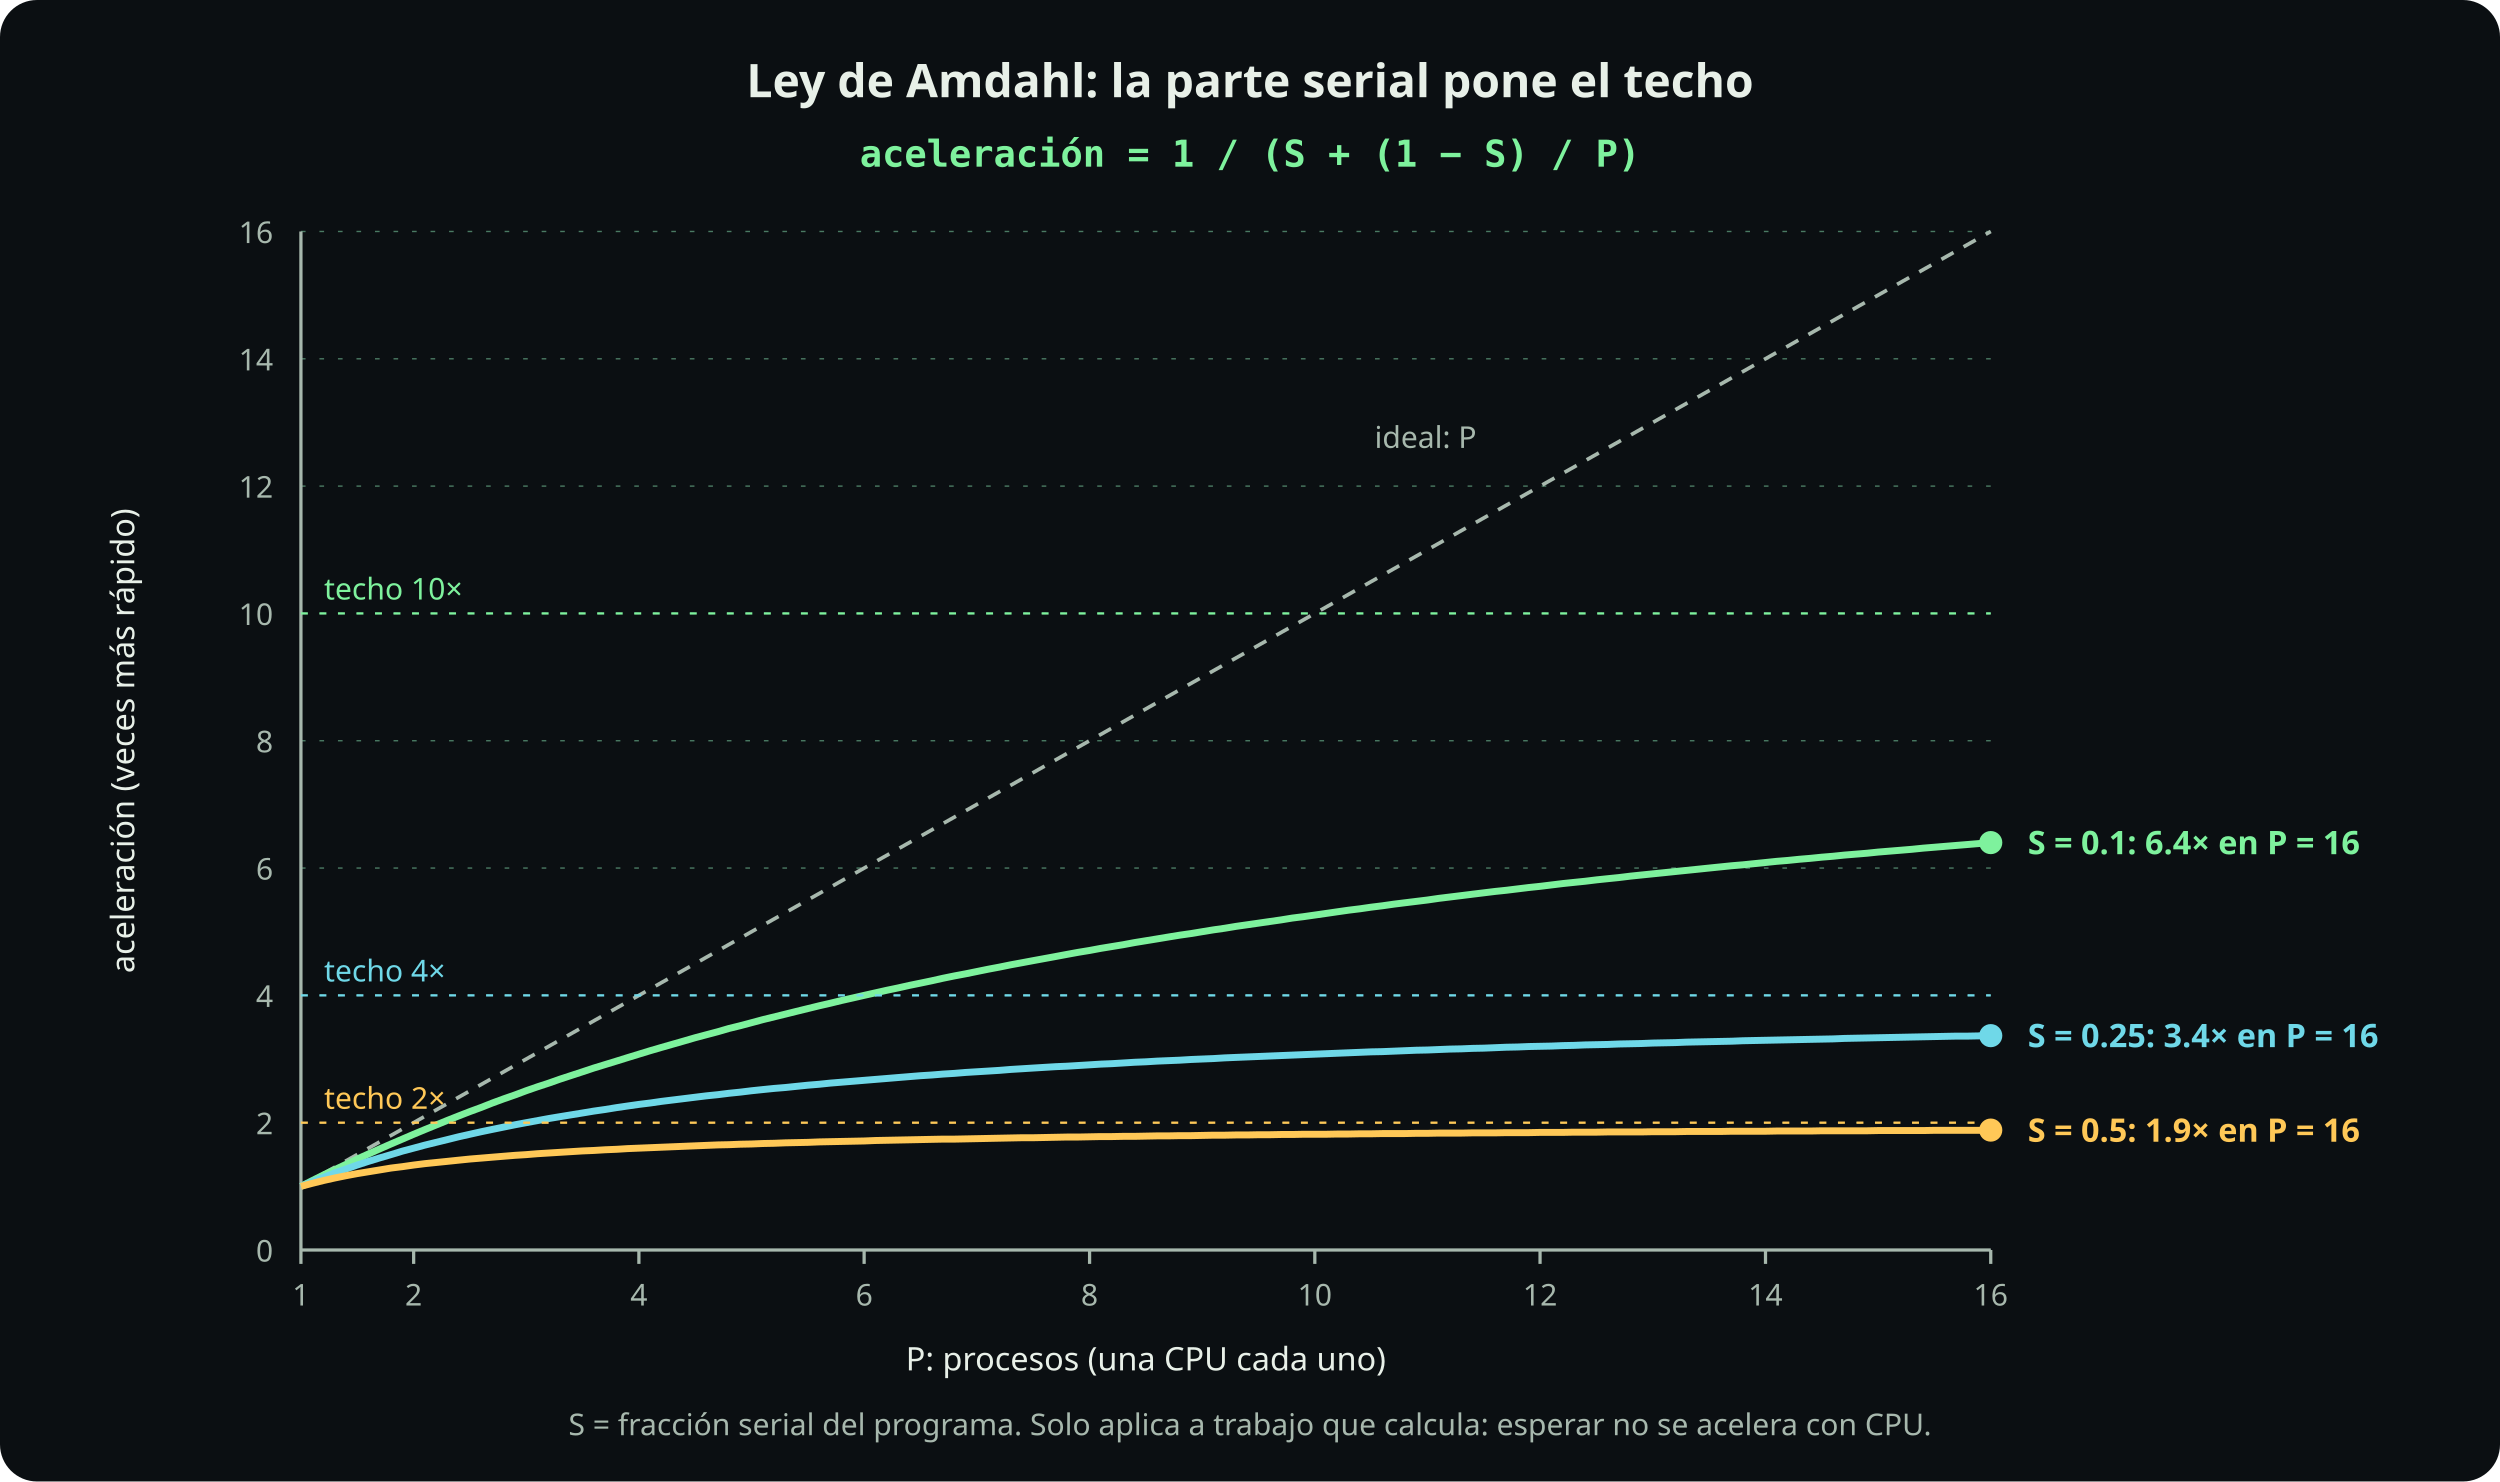
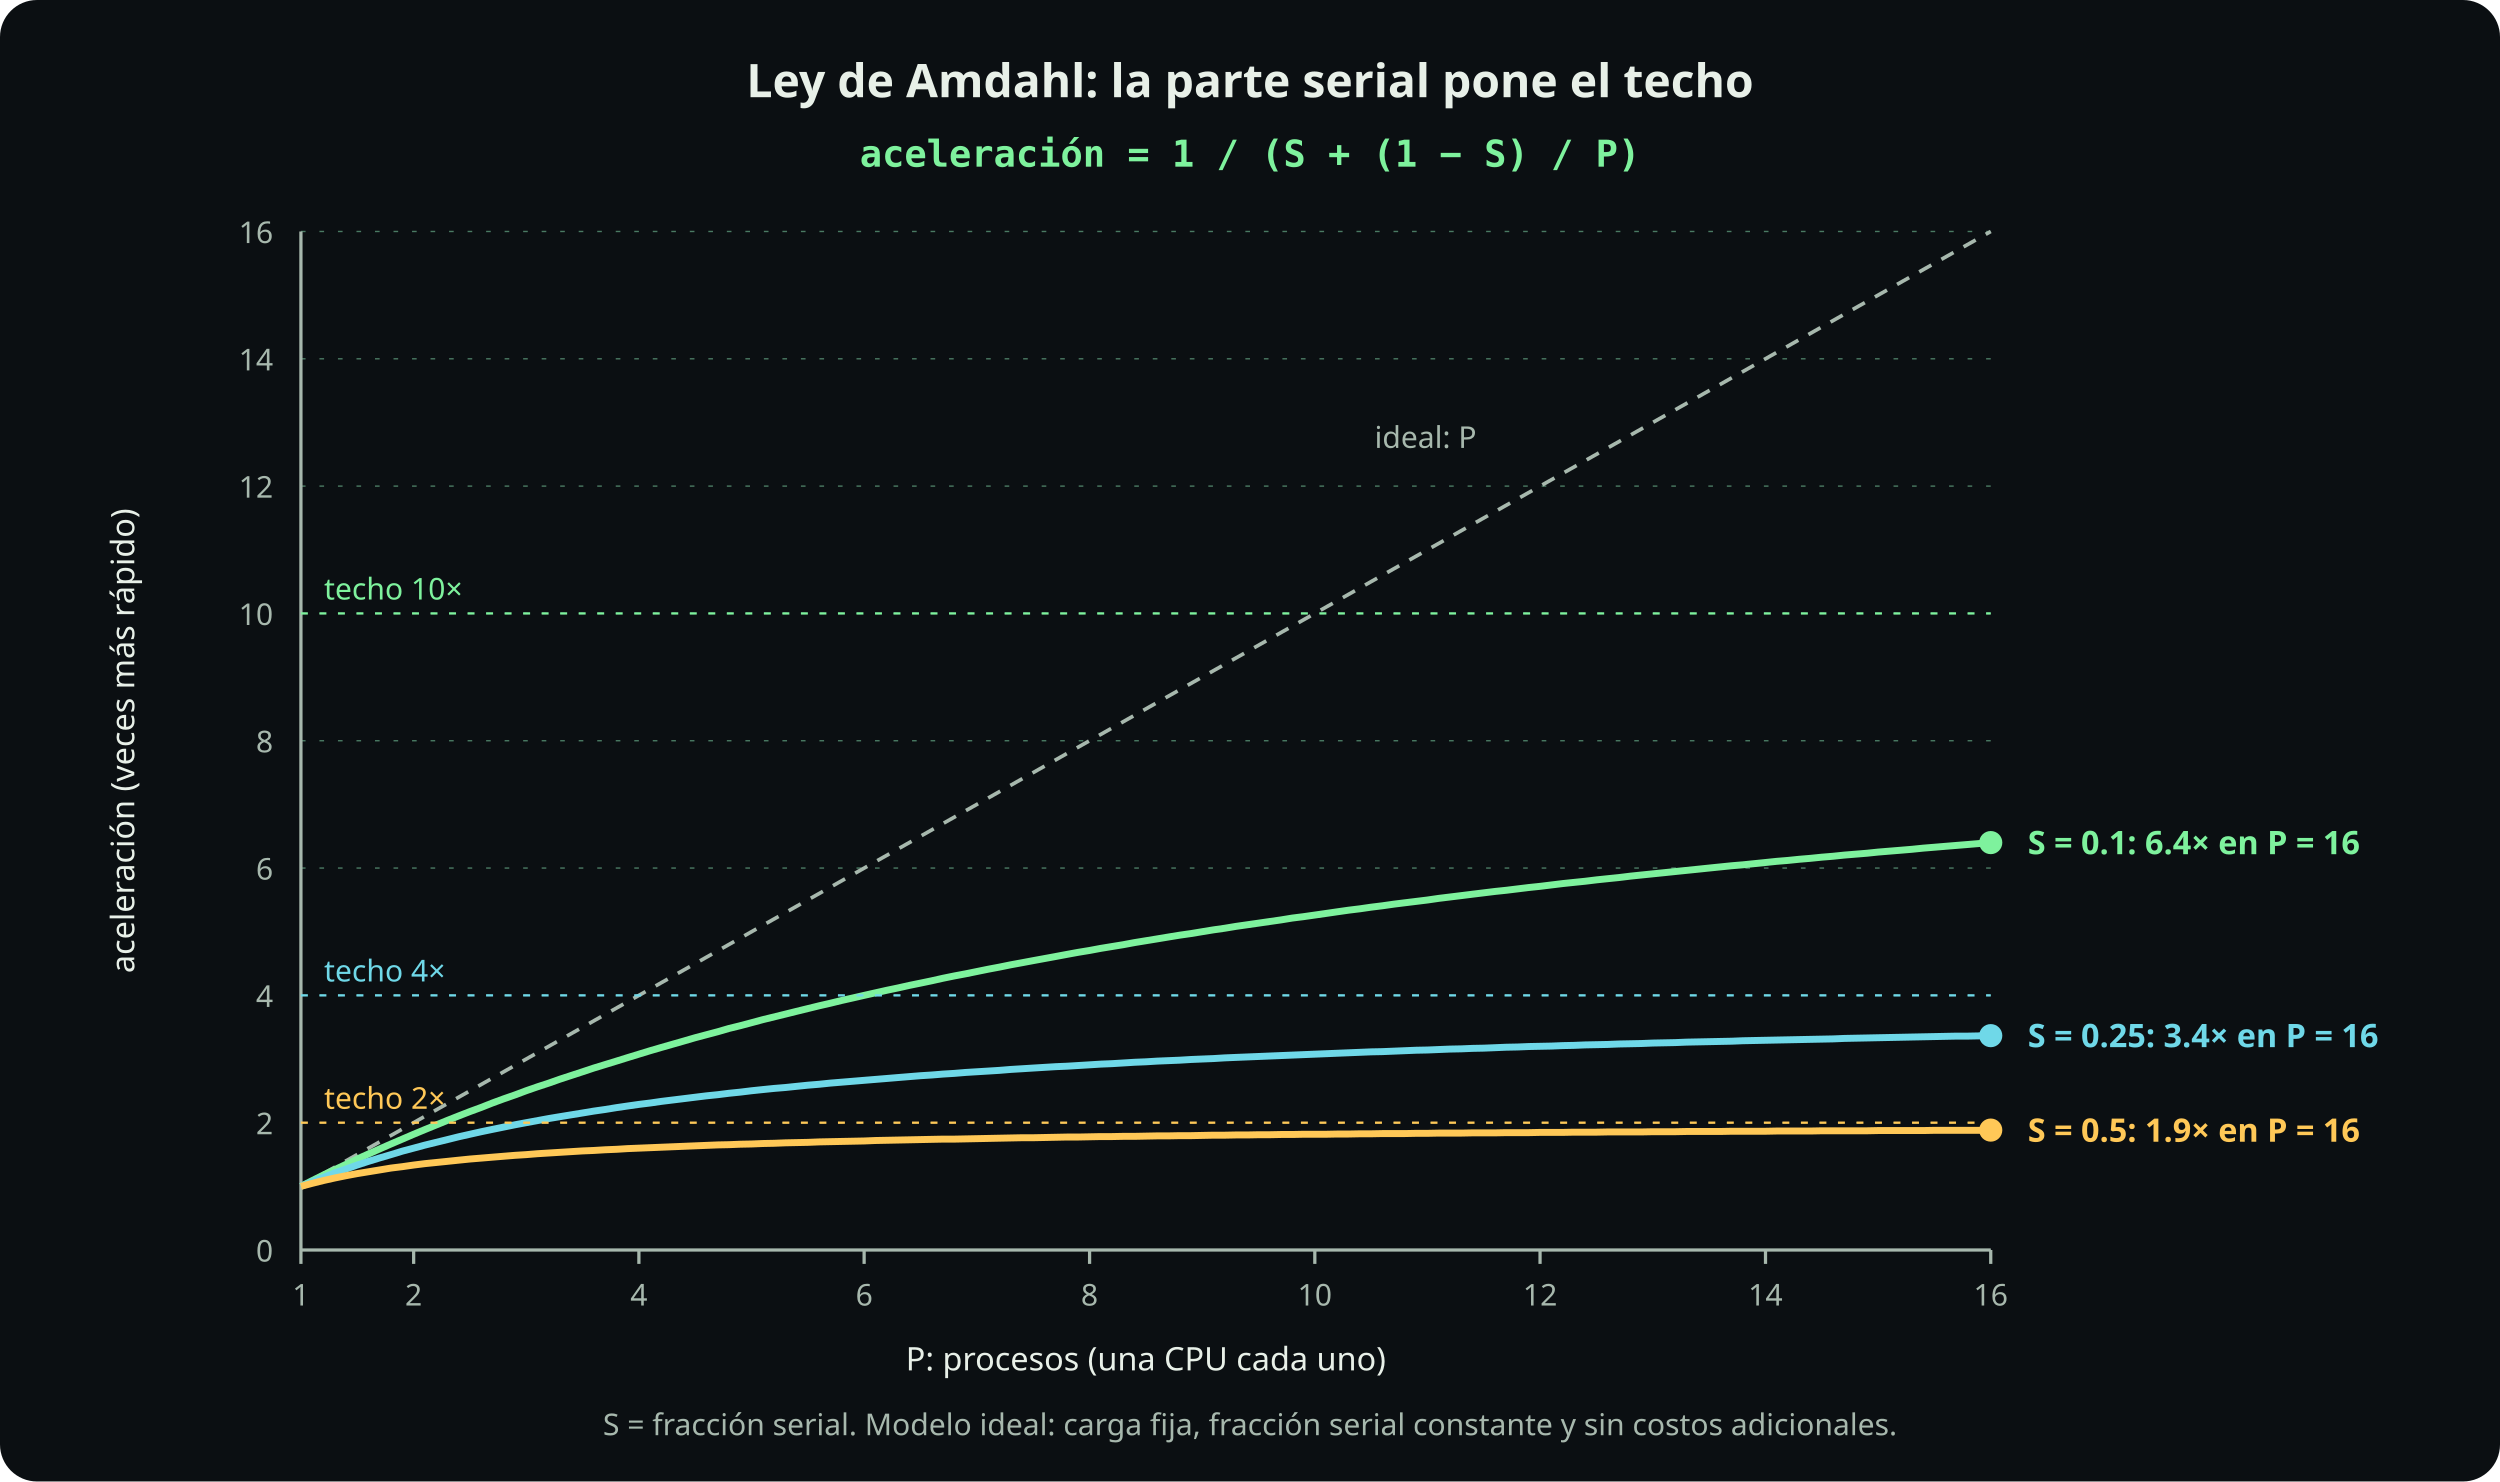
- <svg xmlns="http://www.w3.org/2000/svg" width="1080" height="640" viewBox="0 0 1080 640" role="img" aria-label="Grafica de la ley de Amdahl. Eje horizontal: P, numero de procesos o CPU, de 1 a 16. Eje vertical: aceleracion, tiempo con 1 entre tiempo con P, de 0 a 16. Una diagonal punteada marca la aceleracion ideal igual a P. Tres curvas teoricas 1 entre S mas 1 menos S sobre P: con S igual a 0.1 llega a 6.4 en P 16 y su techo es 10; con S 0.25 llega a 3.4 y su techo es 4; con S 0.5 llega a 1.9 y su techo es 2. Solo aplica a trabajo que calcula.">
+ <svg xmlns="http://www.w3.org/2000/svg" width="1080" height="640" viewBox="0 0 1080 640" role="img" aria-label="Grafica de la ley de Amdahl. Eje horizontal: P, numero de procesos o CPU, de 1 a 16. Eje vertical: aceleracion, tiempo con 1 entre tiempo con P, de 0 a 16. Una diagonal punteada marca la aceleracion ideal igual a P. Tres curvas teoricas 1 entre S mas 1 menos S sobre P: con S igual a 0.1 llega a 6.4 en P 16 y su techo es 10; con S 0.25 llega a 3.4 y su techo es 4; con S 0.5 llega a 1.9 y su techo es 2. Modelo ideal: carga fija, fraccion serial constante y sin costos adicionales.">
  <rect x="0" y="0" width="1080" height="640" rx="16" fill="#0b0f12" />
  <defs>
    <marker id="f4a7a63" viewBox="0 0 10 10" refX="9" refY="5" markerWidth="6" markerHeight="6" orient="auto-start-reverse">
      <path d="M 0 0 L 10 5 L 0 10 z" fill="#4a7a63" />
    </marker>
    <marker id="f7ef29d" viewBox="0 0 10 10" refX="9" refY="5" markerWidth="6" markerHeight="6" orient="auto-start-reverse">
      <path d="M 0 0 L 10 5 L 0 10 z" fill="#7ef29d" />
    </marker>
    <marker id="fffc857" viewBox="0 0 10 10" refX="9" refY="5" markerWidth="6" markerHeight="6" orient="auto-start-reverse">
      <path d="M 0 0 L 10 5 L 0 10 z" fill="#ffc857" />
    </marker>
    <marker id="f6fd8e8" viewBox="0 0 10 10" refX="9" refY="5" markerWidth="6" markerHeight="6" orient="auto-start-reverse">
      <path d="M 0 0 L 10 5 L 0 10 z" fill="#6fd8e8" />
    </marker>
    <marker id="fc9a7ff" viewBox="0 0 10 10" refX="9" refY="5" markerWidth="6" markerHeight="6" orient="auto-start-reverse">
      <path d="M 0 0 L 10 5 L 0 10 z" fill="#c9a7ff" />
    </marker>
    <marker id="fff8a7a" viewBox="0 0 10 10" refX="9" refY="5" markerWidth="6" markerHeight="6" orient="auto-start-reverse">
      <path d="M 0 0 L 10 5 L 0 10 z" fill="#ff8a7a" />
    </marker>
    <marker id="fa7b8ad" viewBox="0 0 10 10" refX="9" refY="5" markerWidth="6" markerHeight="6" orient="auto-start-reverse">
      <path d="M 0 0 L 10 5 L 0 10 z" fill="#a7b8ad" />
    </marker>
    <marker id="fe8f0e8" viewBox="0 0 10 10" refX="9" refY="5" markerWidth="6" markerHeight="6" orient="auto-start-reverse">
      <path d="M 0 0 L 10 5 L 0 10 z" fill="#e8f0e8" />
    </marker>
  </defs>
  <text x="540.0" y="42" fill="#e8f0e8" font-family="system-ui, sans-serif" font-size="20" font-weight="600" text-anchor="middle">Ley de Amdahl: la parte serial pone el techo</text>
  <text x="540.0" y="72" fill="#7ef29d" font-family="ui-monospace, SFMono-Regular, Menlo, monospace" font-size="16" font-weight="600" text-anchor="middle">aceleración = 1 / (S + (1 − S) / P)</text>
  <line x1="130.0" y1="540.0" x2="860.0" y2="540.0" stroke="#4a7a63" stroke-width="0.6" stroke-dasharray="2 6" />
  <text x="118" y="545.0" fill="#a7b8ad" font-family="system-ui, sans-serif" font-size="13" font-weight="normal" text-anchor="end">0</text>
  <line x1="130.0" y1="485.0" x2="860.0" y2="485.0" stroke="#4a7a63" stroke-width="0.6" stroke-dasharray="2 6" />
  <text x="118" y="490.0" fill="#a7b8ad" font-family="system-ui, sans-serif" font-size="13" font-weight="normal" text-anchor="end">2</text>
  <line x1="130.0" y1="430.0" x2="860.0" y2="430.0" stroke="#4a7a63" stroke-width="0.6" stroke-dasharray="2 6" />
  <text x="118" y="435.0" fill="#a7b8ad" font-family="system-ui, sans-serif" font-size="13" font-weight="normal" text-anchor="end">4</text>
  <line x1="130.0" y1="375.0" x2="860.0" y2="375.0" stroke="#4a7a63" stroke-width="0.6" stroke-dasharray="2 6" />
  <text x="118" y="380.0" fill="#a7b8ad" font-family="system-ui, sans-serif" font-size="13" font-weight="normal" text-anchor="end">6</text>
  <line x1="130.0" y1="320.0" x2="860.0" y2="320.0" stroke="#4a7a63" stroke-width="0.6" stroke-dasharray="2 6" />
  <text x="118" y="325.0" fill="#a7b8ad" font-family="system-ui, sans-serif" font-size="13" font-weight="normal" text-anchor="end">8</text>
  <line x1="130.0" y1="265.0" x2="860.0" y2="265.0" stroke="#4a7a63" stroke-width="0.6" stroke-dasharray="2 6" />
  <text x="118" y="270.0" fill="#a7b8ad" font-family="system-ui, sans-serif" font-size="13" font-weight="normal" text-anchor="end">10</text>
  <line x1="130.0" y1="210.0" x2="860.0" y2="210.0" stroke="#4a7a63" stroke-width="0.6" stroke-dasharray="2 6" />
  <text x="118" y="215.0" fill="#a7b8ad" font-family="system-ui, sans-serif" font-size="13" font-weight="normal" text-anchor="end">12</text>
  <line x1="130.0" y1="155.0" x2="860.0" y2="155.0" stroke="#4a7a63" stroke-width="0.6" stroke-dasharray="2 6" />
  <text x="118" y="160.0" fill="#a7b8ad" font-family="system-ui, sans-serif" font-size="13" font-weight="normal" text-anchor="end">14</text>
  <line x1="130.0" y1="100.0" x2="860.0" y2="100.0" stroke="#4a7a63" stroke-width="0.6" stroke-dasharray="2 6" />
  <text x="118" y="105.0" fill="#a7b8ad" font-family="system-ui, sans-serif" font-size="13" font-weight="normal" text-anchor="end">16</text>
  <line x1="130.0" y1="540.0" x2="130.0" y2="546.0" stroke="#a7b8ad" stroke-width="1.4" />
  <text x="130.0" y="564" fill="#a7b8ad" font-family="system-ui, sans-serif" font-size="13" font-weight="normal" text-anchor="middle">1</text>
  <line x1="178.7" y1="540.0" x2="178.7" y2="546.0" stroke="#a7b8ad" stroke-width="1.4" />
  <text x="178.667" y="564" fill="#a7b8ad" font-family="system-ui, sans-serif" font-size="13" font-weight="normal" text-anchor="middle">2</text>
  <line x1="276.0" y1="540.0" x2="276.0" y2="546.0" stroke="#a7b8ad" stroke-width="1.4" />
  <text x="276.0" y="564" fill="#a7b8ad" font-family="system-ui, sans-serif" font-size="13" font-weight="normal" text-anchor="middle">4</text>
  <line x1="373.3" y1="540.0" x2="373.3" y2="546.0" stroke="#a7b8ad" stroke-width="1.4" />
  <text x="373.333" y="564" fill="#a7b8ad" font-family="system-ui, sans-serif" font-size="13" font-weight="normal" text-anchor="middle">6</text>
  <line x1="470.7" y1="540.0" x2="470.7" y2="546.0" stroke="#a7b8ad" stroke-width="1.4" />
  <text x="470.667" y="564" fill="#a7b8ad" font-family="system-ui, sans-serif" font-size="13" font-weight="normal" text-anchor="middle">8</text>
  <line x1="568.0" y1="540.0" x2="568.0" y2="546.0" stroke="#a7b8ad" stroke-width="1.4" />
  <text x="568.0" y="564" fill="#a7b8ad" font-family="system-ui, sans-serif" font-size="13" font-weight="normal" text-anchor="middle">10</text>
  <line x1="665.3" y1="540.0" x2="665.3" y2="546.0" stroke="#a7b8ad" stroke-width="1.4" />
  <text x="665.333" y="564" fill="#a7b8ad" font-family="system-ui, sans-serif" font-size="13" font-weight="normal" text-anchor="middle">12</text>
  <line x1="762.7" y1="540.0" x2="762.7" y2="546.0" stroke="#a7b8ad" stroke-width="1.4" />
  <text x="762.667" y="564" fill="#a7b8ad" font-family="system-ui, sans-serif" font-size="13" font-weight="normal" text-anchor="middle">14</text>
  <line x1="860.0" y1="540.0" x2="860.0" y2="546.0" stroke="#a7b8ad" stroke-width="1.4" />
  <text x="860.0" y="564" fill="#a7b8ad" font-family="system-ui, sans-serif" font-size="13" font-weight="normal" text-anchor="middle">16</text>
  <line x1="130.0" y1="540.0" x2="860.0" y2="540.0" stroke="#a7b8ad" stroke-width="1.4" />
  <line x1="130.0" y1="540.0" x2="130.0" y2="100.0" stroke="#a7b8ad" stroke-width="1.4" />
  <text x="495.0" y="592" fill="#e8f0e8" font-family="system-ui, sans-serif" font-size="14" font-weight="normal" text-anchor="middle">P: procesos (una CPU cada uno)</text>
  <text x="58" y="320.0" fill="#e8f0e8" font-family="system-ui, sans-serif" font-size="14" text-anchor="middle" transform="rotate(-90 58 320.0)">aceleración (veces más rápido)</text>
  <line x1="130.0" y1="512.5" x2="860.0" y2="100.0" stroke="#a7b8ad" stroke-width="1.6" stroke-dasharray="6 5" />
  <text x="637.867" y="193.5" fill="#a7b8ad" font-family="system-ui, sans-serif" font-size="13" font-weight="normal" text-anchor="end">ideal: P</text>
  <polyline points="130.0,512.5 134.9,510.0 139.7,507.6 144.6,505.3 149.5,503.0 154.3,500.7 159.2,498.5 164.1,496.3 168.9,494.2 173.8,492.1 178.7,490.0 183.5,488.0 188.4,486.0 193.3,484.0 198.1,482.1 203.0,480.2 207.9,478.4 212.7,476.5 217.6,474.7 222.5,473.0 227.3,471.2 232.2,469.5 237.1,467.9 241.9,466.2 246.8,464.6 251.7,463.0 256.5,461.4 261.4,459.9 266.3,458.4 271.1,456.9 276.0,455.4 280.9,453.9 285.7,452.5 290.6,451.1 295.5,449.7 300.3,448.3 305.2,447.0 310.1,445.7 314.9,444.3 319.8,443.1 324.7,441.8 329.5,440.5 334.4,439.3 339.3,438.1 344.1,436.9 349.0,435.7 353.9,434.5 358.7,433.4 363.6,432.2 368.5,431.1 373.3,430.0 378.2,428.9 383.1,427.8 387.9,426.8 392.8,425.7 397.7,424.7 402.5,423.7 407.4,422.6 412.3,421.6 417.1,420.7 422.0,419.7 426.9,418.7 431.7,417.8 436.6,416.8 441.5,415.9 446.3,415.0 451.2,414.1 456.1,413.2 460.9,412.3 465.8,411.4 470.7,410.6 475.5,409.7 480.4,408.9 485.3,408.1 490.1,407.2 495.0,406.4 499.9,405.6 504.7,404.8 509.6,404.0 514.5,403.3 519.3,402.5 524.2,401.7 529.1,401.0 533.9,400.2 538.8,399.5 543.7,398.8 548.5,398.1 553.4,397.4 558.3,396.6 563.1,396.0 568.0,395.3 572.9,394.6 577.7,393.9 582.6,393.2 587.5,392.6 592.3,391.9 597.2,391.3 602.1,390.6 606.9,390.0 611.8,389.4 616.7,388.8 621.5,388.1 626.4,387.5 631.3,386.9 636.1,386.3 641.0,385.7 645.9,385.1 650.7,384.6 655.6,384.0 660.5,383.4 665.3,382.9 670.2,382.3 675.1,381.7 679.9,381.2 684.8,380.7 689.7,380.1 694.5,379.6 699.4,379.1 704.3,378.5 709.1,378.0 714.0,377.5 718.9,377.0 723.7,376.5 728.6,376.0 733.5,375.5 738.3,375.0 743.2,374.5 748.1,374.0 752.9,373.6 757.8,373.1 762.7,372.6 767.5,372.1 772.4,371.7 777.3,371.2 782.1,370.8 787.0,370.3 791.9,369.9 796.7,369.4 801.6,369.0 806.5,368.6 811.3,368.1 816.2,367.7 821.1,367.3 825.9,366.9 830.8,366.4 835.7,366.0 840.5,365.6 845.4,365.2 850.3,364.8 855.1,364.4 860.0,364.0" fill="none" stroke="#7ef29d" stroke-width="3" />
  <line x1="130.0" y1="265.0" x2="860.0" y2="265.0" stroke="#7ef29d" stroke-width="1" stroke-dasharray="3 5" />
  <circle cx="860.0" cy="364.0" r="5" fill="#7ef29d" />
  <text x="876" y="369.0" fill="#7ef29d" font-family="system-ui, sans-serif" font-size="14" font-weight="600" text-anchor="start">S = 0.1: 6.4× en P = 16</text>
  <text x="140" y="259.0" fill="#7ef29d" font-family="system-ui, sans-serif" font-size="13" font-weight="normal" text-anchor="start">techo 10×</text>
  <polyline points="130.0,512.5 134.9,510.5 139.7,508.6 144.6,506.7 149.5,505.0 154.3,503.3 159.2,501.7 164.1,500.2 168.9,498.8 173.8,497.3 178.7,496.0 183.5,494.7 188.4,493.5 193.3,492.3 198.1,491.1 203.0,490.0 207.9,488.9 212.7,487.9 217.6,486.9 222.5,485.9 227.3,485.0 232.2,484.1 237.1,483.2 241.9,482.4 246.8,481.6 251.7,480.8 256.5,480.0 261.4,479.3 266.3,478.5 271.1,477.8 276.0,477.1 280.9,476.5 285.7,475.8 290.6,475.2 295.5,474.6 300.3,474.0 305.2,473.4 310.1,472.9 314.9,472.3 319.8,471.8 324.7,471.2 329.5,470.7 334.4,470.2 339.3,469.8 344.1,469.3 349.0,468.8 353.9,468.4 358.7,467.9 363.6,467.5 368.5,467.1 373.3,466.7 378.2,466.3 383.1,465.9 387.9,465.5 392.8,465.1 397.7,464.7 402.5,464.4 407.4,464.0 412.3,463.7 417.1,463.3 422.0,463.0 426.9,462.7 431.7,462.4 436.6,462.0 441.5,461.7 446.3,461.4 451.2,461.1 456.1,460.8 460.9,460.6 465.8,460.3 470.7,460.0 475.5,459.7 480.4,459.5 485.3,459.2 490.1,458.9 495.0,458.7 499.9,458.4 504.7,458.2 509.6,458.0 514.5,457.7 519.3,457.5 524.2,457.3 529.1,457.0 533.9,456.8 538.8,456.6 543.7,456.4 548.5,456.2 553.4,456.0 558.3,455.8 563.1,455.6 568.0,455.4 572.9,455.2 577.7,455.0 582.6,454.8 587.5,454.6 592.3,454.4 597.2,454.3 602.1,454.1 606.9,453.9 611.8,453.7 616.7,453.6 621.5,453.4 626.4,453.2 631.3,453.1 636.1,452.9 641.0,452.8 645.9,452.6 650.7,452.4 655.6,452.3 660.5,452.1 665.3,452.0 670.2,451.9 675.1,451.7 679.9,451.6 684.8,451.4 689.7,451.3 694.5,451.2 699.4,451.0 704.3,450.9 709.1,450.8 714.0,450.6 718.9,450.5 723.7,450.4 728.6,450.2 733.5,450.1 738.3,450.0 743.2,449.9 748.1,449.8 752.9,449.6 757.8,449.5 762.7,449.4 767.5,449.3 772.4,449.2 777.3,449.1 782.1,449.0 787.0,448.9 791.9,448.8 796.7,448.6 801.6,448.5 806.5,448.4 811.3,448.3 816.2,448.2 821.1,448.1 825.9,448.0 830.8,447.9 835.7,447.8 840.5,447.7 845.4,447.6 850.3,447.6 855.1,447.5 860.0,447.4" fill="none" stroke="#6fd8e8" stroke-width="3" />
  <line x1="130.0" y1="430.0" x2="860.0" y2="430.0" stroke="#6fd8e8" stroke-width="1" stroke-dasharray="3 5" />
  <circle cx="860.0" cy="447.4" r="5" fill="#6fd8e8" />
  <text x="876" y="452.368" fill="#6fd8e8" font-family="system-ui, sans-serif" font-size="14" font-weight="600" text-anchor="start">S = 0.25: 3.4× en P = 16</text>
  <text x="140" y="424.0" fill="#6fd8e8" font-family="system-ui, sans-serif" font-size="13" font-weight="normal" text-anchor="start">techo 4×</text>
  <polyline points="130.0,512.5 134.9,511.2 139.7,510.0 144.6,508.9 149.5,507.9 154.3,507.0 159.2,506.2 164.1,505.4 168.9,504.6 173.8,504.0 178.7,503.3 183.5,502.7 188.4,502.2 193.3,501.7 198.1,501.2 203.0,500.7 207.9,500.3 212.7,499.9 217.6,499.5 222.5,499.1 227.3,498.8 232.2,498.4 237.1,498.1 241.9,497.8 246.8,497.5 251.7,497.2 256.5,497.0 261.4,496.7 266.3,496.5 271.1,496.2 276.0,496.0 280.9,495.8 285.7,495.6 290.6,495.4 295.5,495.2 300.3,495.0 305.2,494.8 310.1,494.6 314.9,494.5 319.8,494.3 324.7,494.2 329.5,494.0 334.4,493.9 339.3,493.7 344.1,493.6 349.0,493.5 353.9,493.3 358.7,493.2 363.6,493.1 368.5,493.0 373.3,492.9 378.2,492.7 383.1,492.6 387.9,492.5 392.8,492.4 397.7,492.3 402.5,492.2 407.4,492.1 412.3,492.1 417.1,492.0 422.0,491.9 426.9,491.8 431.7,491.7 436.6,491.6 441.5,491.5 446.3,491.5 451.2,491.4 456.1,491.3 460.9,491.2 465.8,491.2 470.7,491.1 475.5,491.0 480.4,491.0 485.3,490.9 490.1,490.9 495.0,490.8 499.9,490.7 504.7,490.7 509.6,490.6 514.5,490.6 519.3,490.5 524.2,490.4 529.1,490.4 533.9,490.3 538.8,490.3 543.7,490.2 548.5,490.2 553.4,490.1 558.3,490.1 563.1,490.0 568.0,490.0 572.9,490.0 577.7,489.9 582.6,489.9 587.5,489.8 592.3,489.8 597.2,489.7 602.1,489.7 606.9,489.7 611.8,489.6 616.7,489.6 621.5,489.5 626.4,489.5 631.3,489.5 636.1,489.4 641.0,489.4 645.9,489.4 650.7,489.3 655.6,489.3 660.5,489.3 665.3,489.2 670.2,489.2 675.1,489.2 679.9,489.1 684.8,489.1 689.7,489.1 694.5,489.0 699.4,489.0 704.3,489.0 709.1,489.0 714.0,488.9 718.9,488.9 723.7,488.9 728.6,488.8 733.5,488.8 738.3,488.8 743.2,488.8 748.1,488.7 752.9,488.7 757.8,488.7 762.7,488.7 767.5,488.6 772.4,488.6 777.3,488.6 782.1,488.6 787.0,488.5 791.9,488.5 796.7,488.5 801.6,488.5 806.5,488.5 811.3,488.4 816.2,488.4 821.1,488.4 825.9,488.4 830.8,488.4 835.7,488.3 840.5,488.3 845.4,488.3 850.3,488.3 855.1,488.3 860.0,488.2" fill="none" stroke="#ffc857" stroke-width="3" />
  <line x1="130.0" y1="485.0" x2="860.0" y2="485.0" stroke="#ffc857" stroke-width="1" stroke-dasharray="3 5" />
  <circle cx="860.0" cy="488.2" r="5" fill="#ffc857" />
  <text x="876" y="493.235" fill="#ffc857" font-family="system-ui, sans-serif" font-size="14" font-weight="600" text-anchor="start">S = 0.5: 1.9× en P = 16</text>
  <text x="140" y="479.0" fill="#ffc857" font-family="system-ui, sans-serif" font-size="13" font-weight="normal" text-anchor="start">techo 2×</text>
-   <text x="540.0" y="620" fill="#a7b8ad" font-family="system-ui, sans-serif" font-size="13" font-weight="normal" text-anchor="middle">S = fracción serial del programa. Solo aplica a trabajo que calcula: esperar no se acelera con CPU.</text>
+   <text x="540.0" y="620" fill="#a7b8ad" font-family="system-ui, sans-serif" font-size="13" font-weight="normal" text-anchor="middle">S = fracción serial. Modelo ideal: carga fija, fracción serial constante y sin costos adicionales.</text>
</svg>
